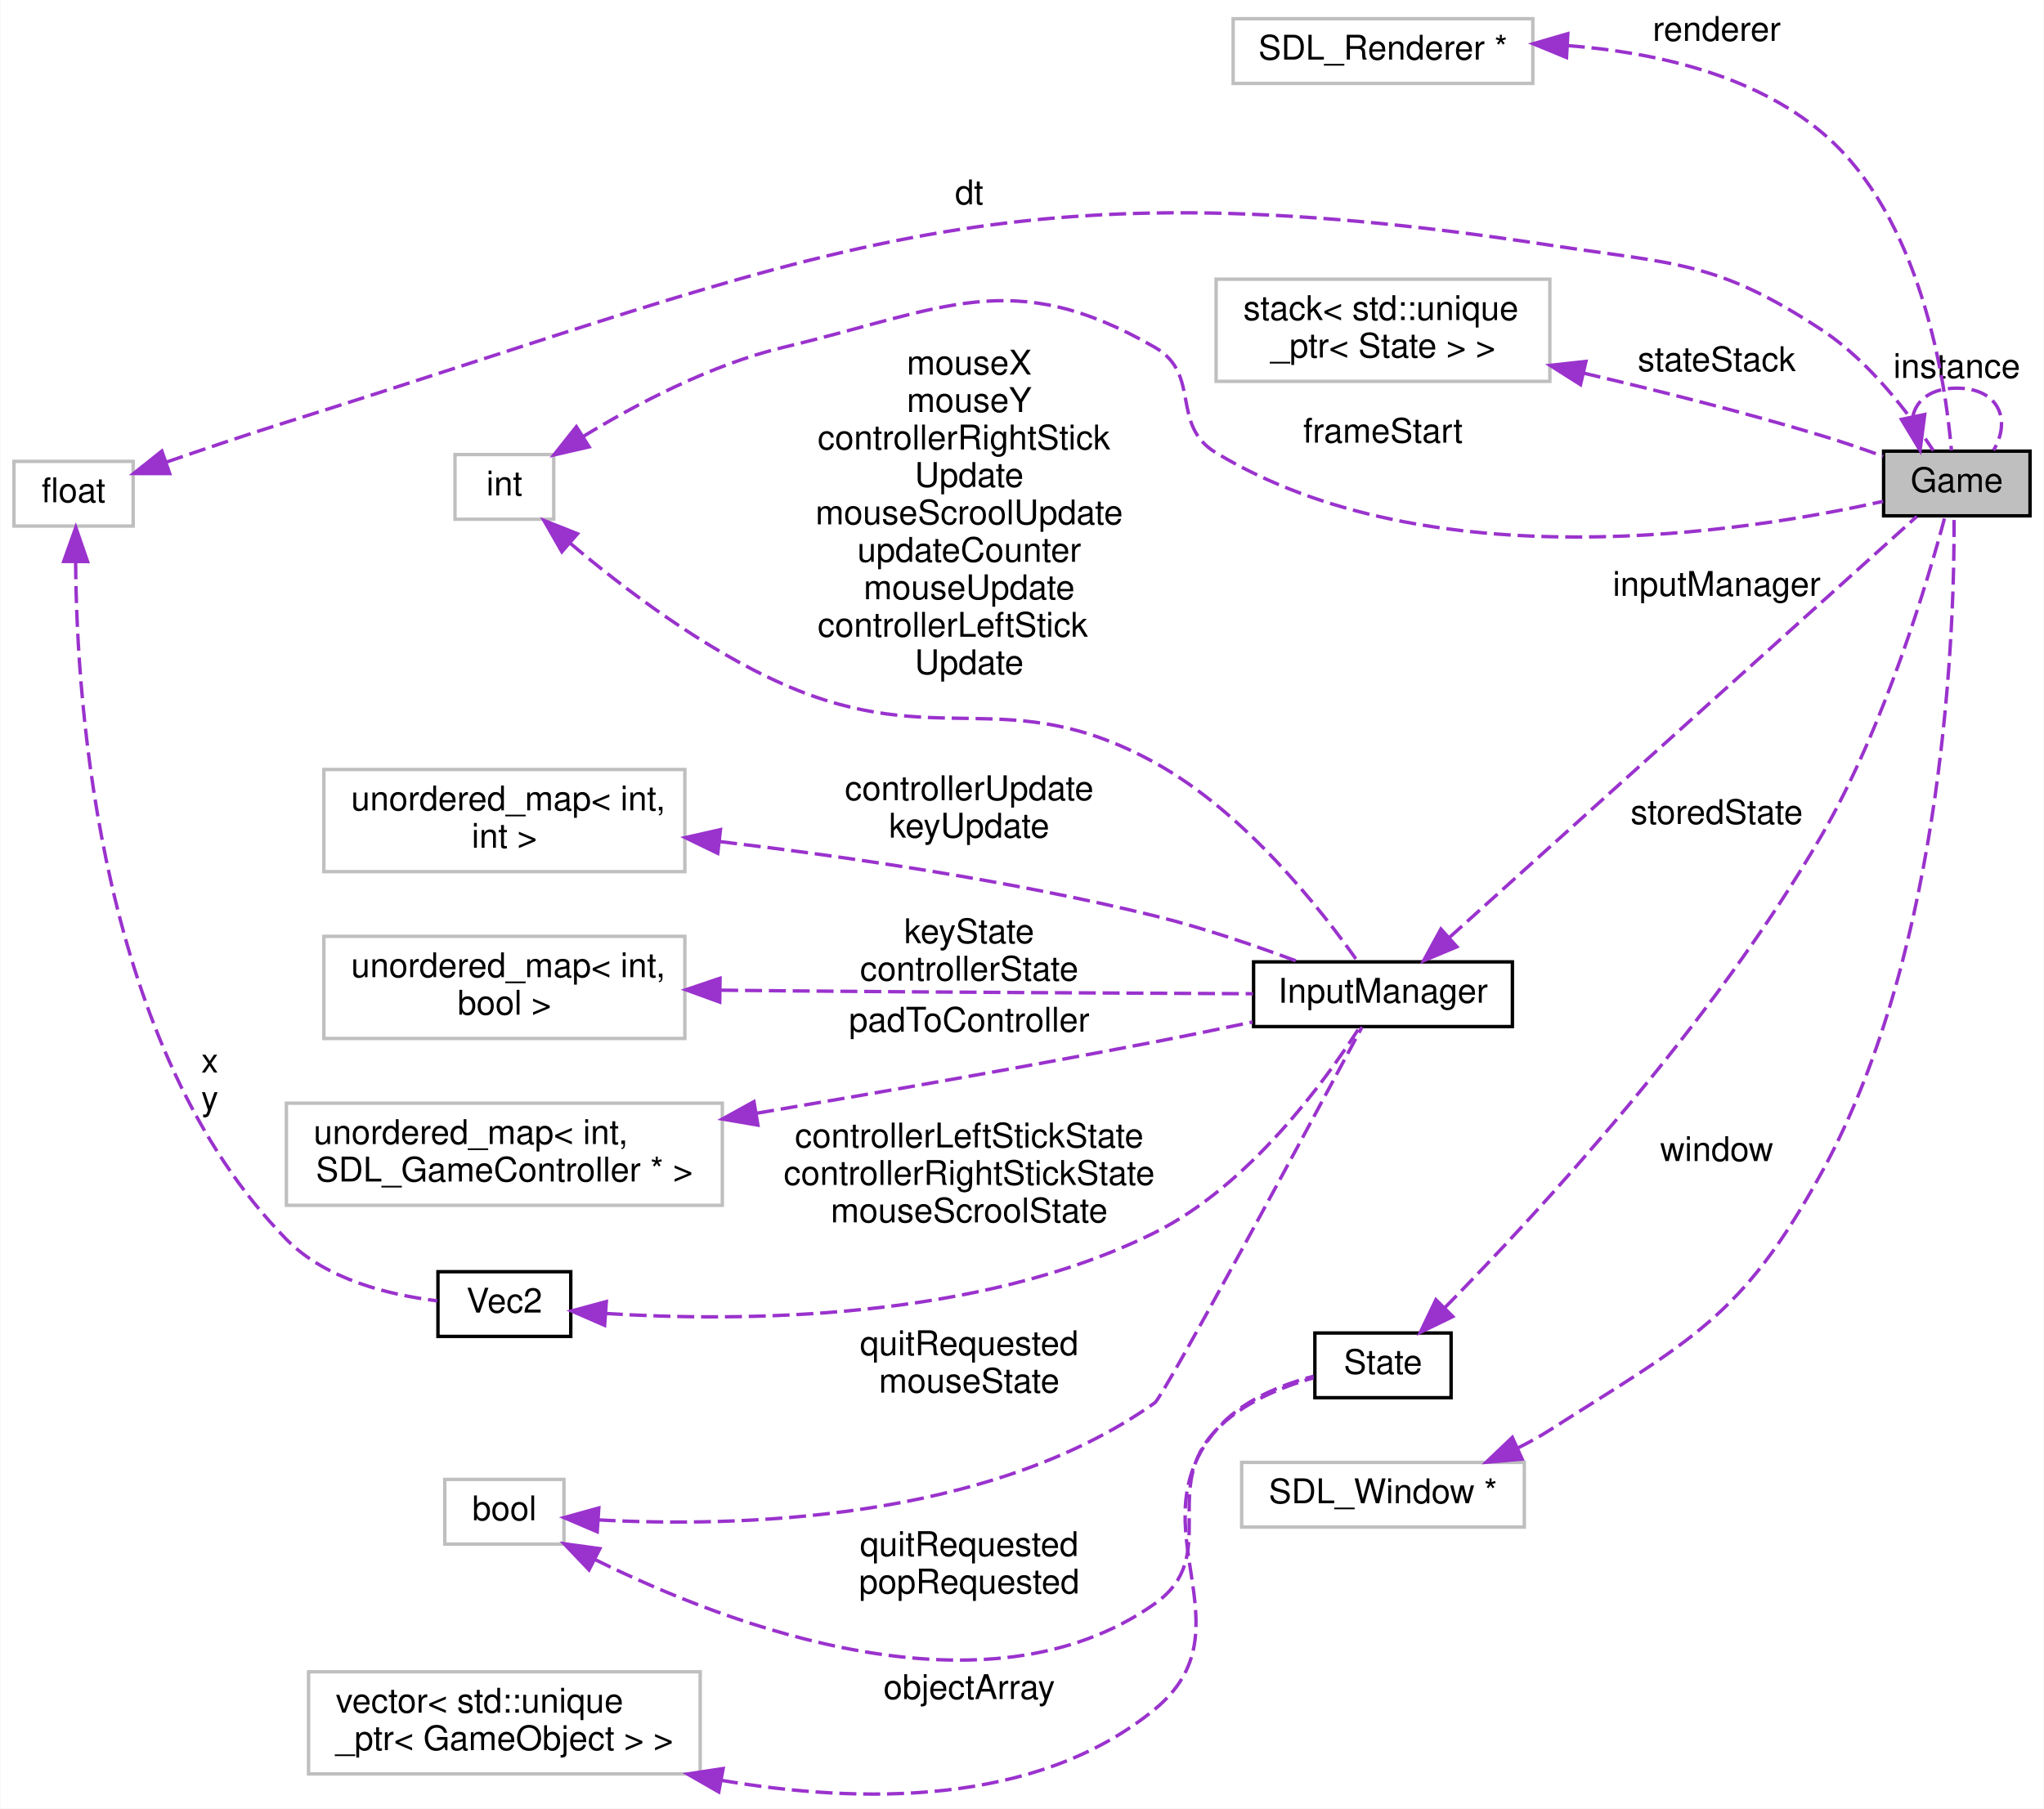
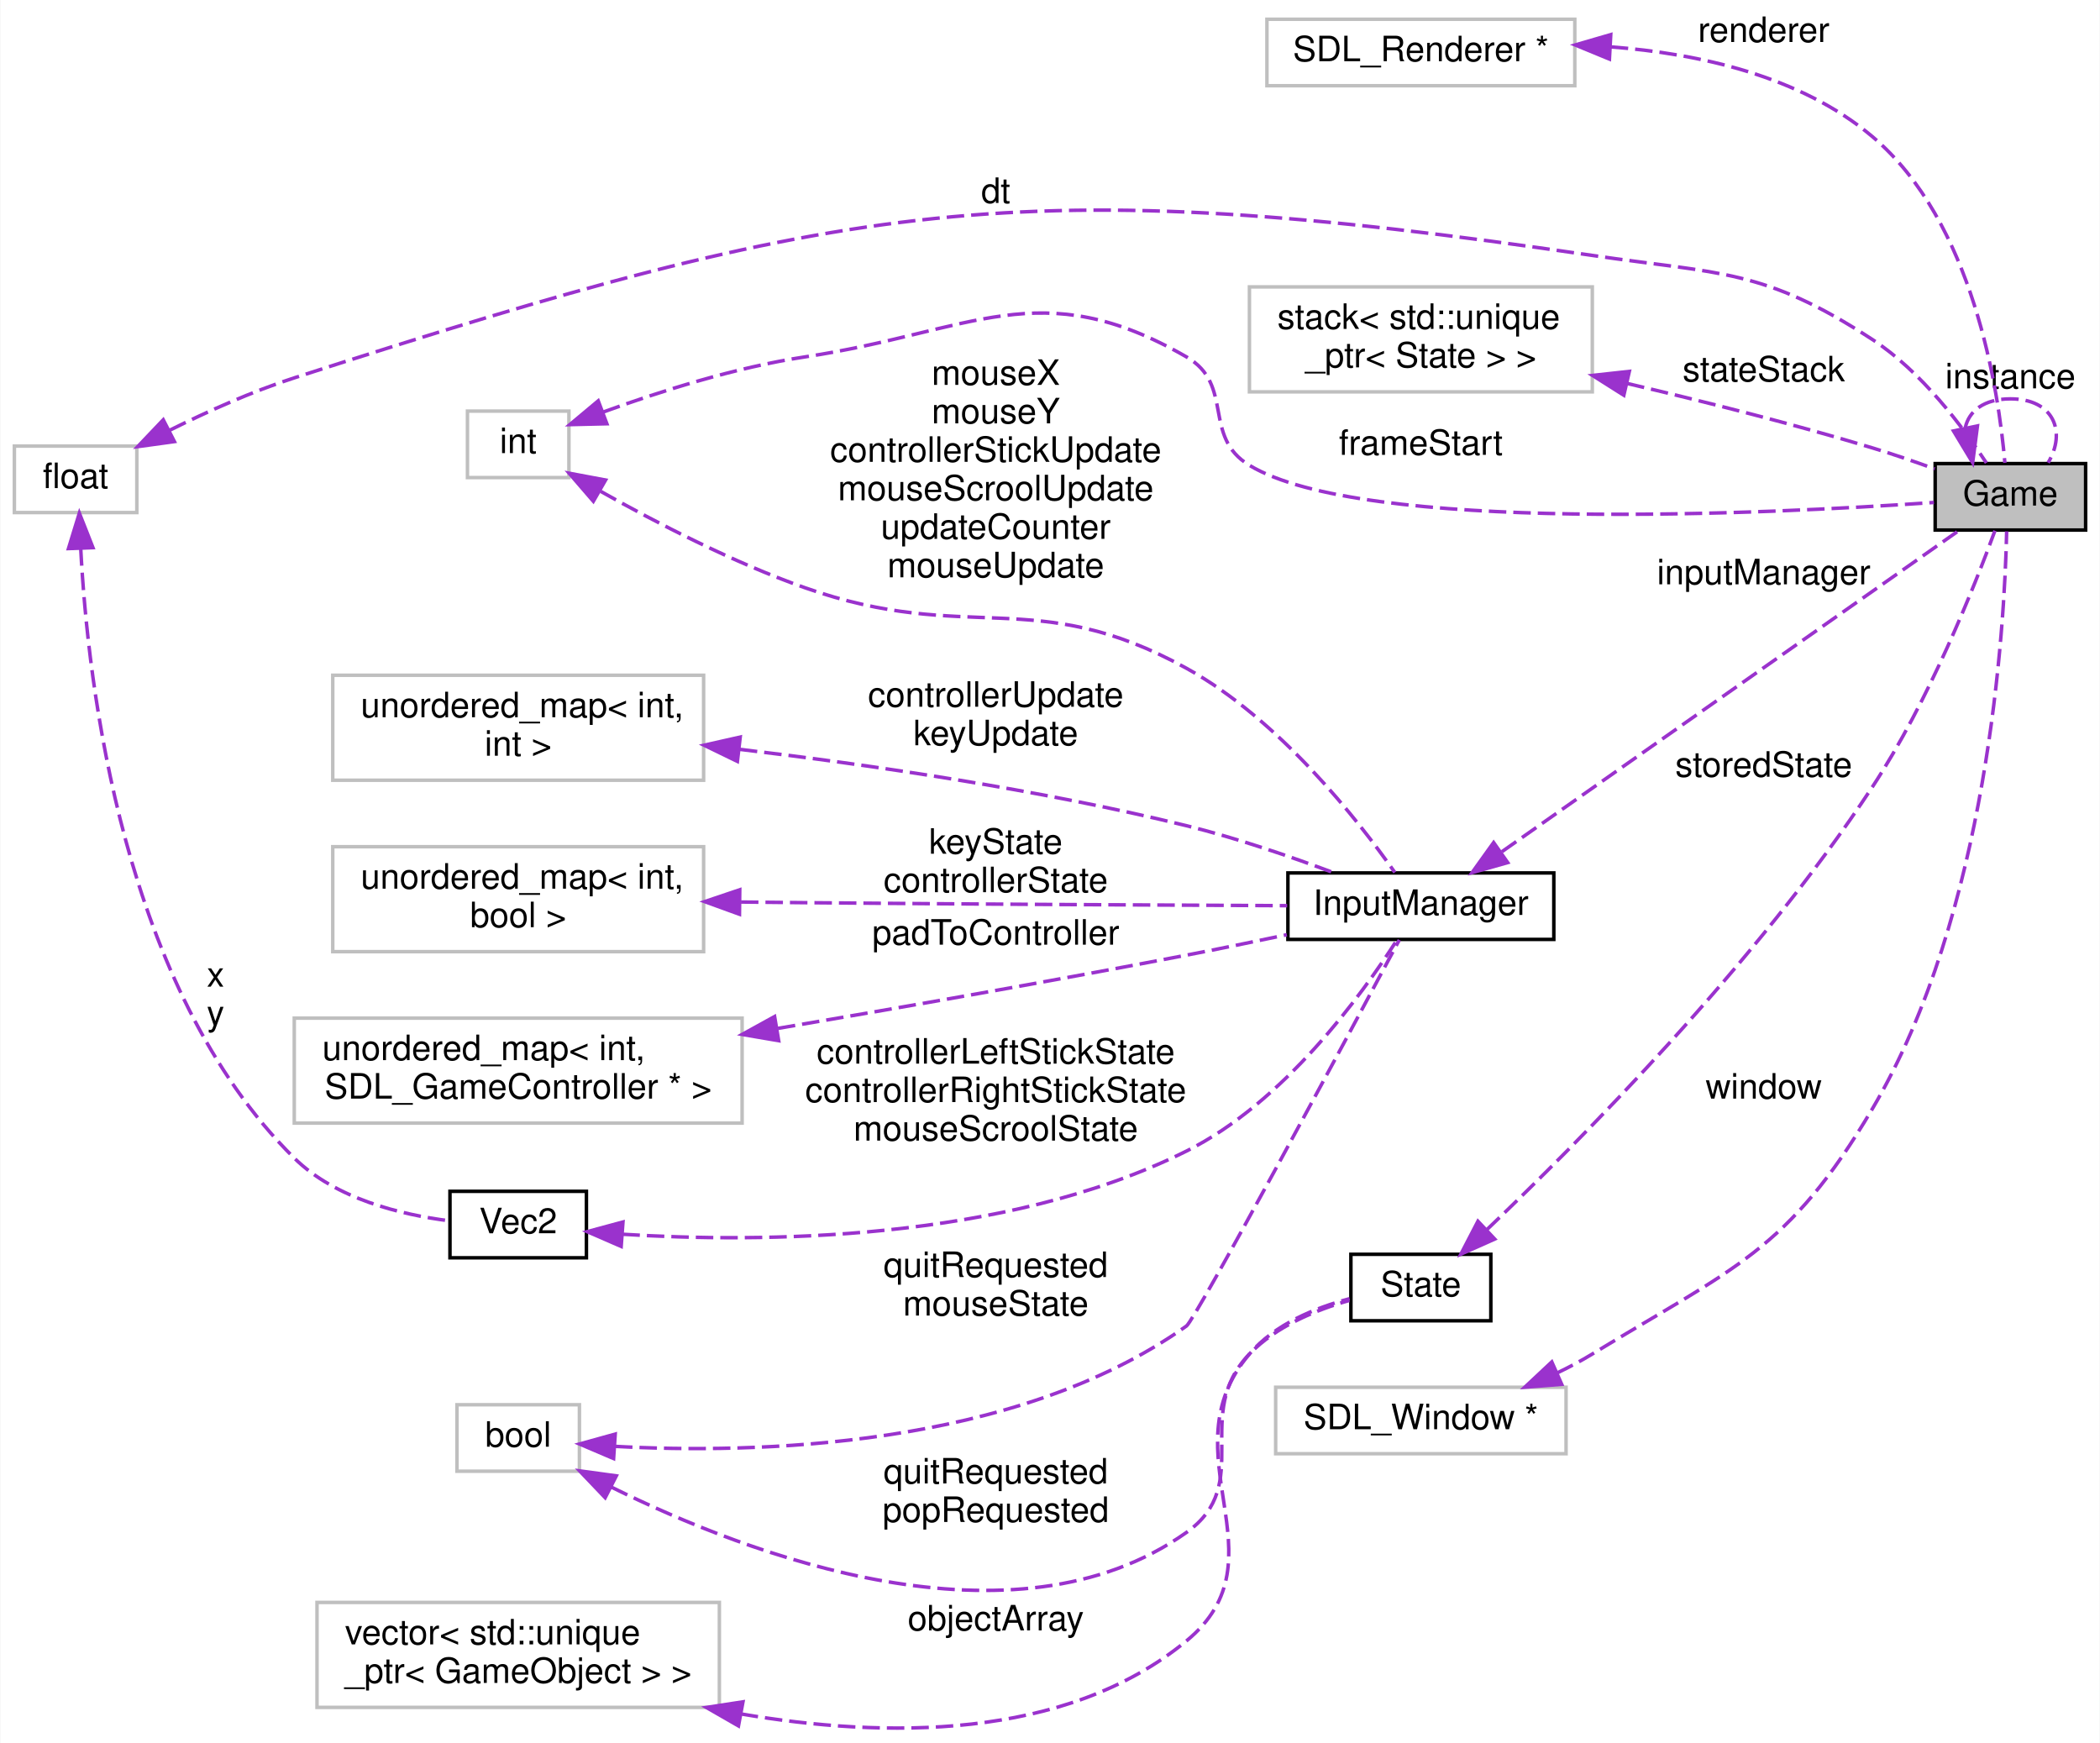
- <svg xmlns="http://www.w3.org/2000/svg" xmlns:xlink="http://www.w3.org/1999/xlink" width="600pt" height="531pt" viewBox="0.00 0.00 600.00 531.18">
-   <g id="graph0" class="graph" transform="scale(1 1) rotate(0) translate(4 527.176)">
-     <polygon fill="white" stroke="none" points="-4,4 -4,-527.176 596,-527.176 596,4 -4,4" />
+ <svg xmlns="http://www.w3.org/2000/svg" xmlns:xlink="http://www.w3.org/1999/xlink" width="600pt" height="498pt" viewBox="0.00 0.00 600.00 498.18">
+   <g id="graph0" class="graph" transform="scale(1 1) rotate(0) translate(4 494.176)">
+     <polygon fill="white" stroke="none" points="-4,4 -4,-494.176 596,-494.176 596,4 -4,4" />
    <g id="node1" class="node">
-       <polygon fill="#bfbfbf" stroke="black" points="549,-375.676 549,-394.676 592,-394.676 592,-375.676 549,-375.676" />
-       <text text-anchor="middle" x="570.5" y="-382.676" font-family="Helvetica,sans-Serif" font-size="10.00">Game</text>
+       <polygon fill="#bfbfbf" stroke="black" points="549,-342.676 549,-361.676 592,-361.676 592,-342.676 549,-342.676" />
+       <text text-anchor="middle" x="570.5" y="-349.676" font-family="Helvetica,sans-Serif" font-size="10.00">Game</text>
    </g>
    <g id="edge2" class="edge">
-       <path fill="none" stroke="#9a32cd" stroke-dasharray="5,2" d="M557.609,-404.942C558.622,-409.672 562.919,-413.176 570.5,-413.176 582.941,-413.176 586.538,-403.741 581.289,-394.933" />
-       <polygon fill="#9a32cd" stroke="#9a32cd" points="561.081,-405.439 559.711,-394.933 554.23,-404 561.081,-405.439" />
-       <text text-anchor="middle" x="570.5" y="-416.176" font-family="Helvetica,sans-Serif" font-size="10.00"> instance</text>
+       <path fill="none" stroke="#9a32cd" stroke-dasharray="5,2" d="M557.609,-371.942C558.622,-376.672 562.919,-380.176 570.5,-380.176 582.941,-380.176 586.538,-370.741 581.289,-361.933" />
+       <polygon fill="#9a32cd" stroke="#9a32cd" points="561.081,-372.439 559.711,-361.933 554.23,-371 561.081,-372.439" />
+       <text text-anchor="middle" x="570.5" y="-383.176" font-family="Helvetica,sans-Serif" font-size="10.00"> instance</text>
    </g>
    <g id="node2" class="node">
-       <polygon fill="white" stroke="#bfbfbf" points="358,-502.676 358,-521.676 446,-521.676 446,-502.676 358,-502.676" />
-       <text text-anchor="middle" x="402" y="-509.676" font-family="Helvetica,sans-Serif" font-size="10.00">SDL_Renderer *</text>
+       <polygon fill="white" stroke="#bfbfbf" points="358,-469.676 358,-488.676 446,-488.676 446,-469.676 358,-469.676" />
+       <text text-anchor="middle" x="402" y="-476.676" font-family="Helvetica,sans-Serif" font-size="10.00">SDL_Renderer *</text>
    </g>
    <g id="edge1" class="edge">
-       <path fill="none" stroke="#9a32cd" stroke-dasharray="5,2" d="M456.268,-513.774C481.472,-511.859 510.468,-505.442 531,-488.176 559.929,-463.848 567.139,-415.537 568.922,-394.895" />
-       <polygon fill="#9a32cd" stroke="#9a32cd" points="455.894,-510.289 446.099,-514.326 456.274,-517.279 455.894,-510.289" />
-       <text text-anchor="middle" x="500" y="-515.176" font-family="Helvetica,sans-Serif" font-size="10.00"> renderer</text>
+       <path fill="none" stroke="#9a32cd" stroke-dasharray="5,2" d="M456.268,-480.774C481.472,-478.859 510.468,-472.442 531,-455.176 559.929,-430.848 567.139,-382.537 568.922,-361.895" />
+       <polygon fill="#9a32cd" stroke="#9a32cd" points="455.894,-477.289 446.099,-481.326 456.274,-484.279 455.894,-477.289" />
+       <text text-anchor="middle" x="500" y="-482.176" font-family="Helvetica,sans-Serif" font-size="10.00"> renderer</text>
    </g>
    <g id="node3" class="node">
-       <polygon fill="white" stroke="#bfbfbf" points="0,-372.676 0,-391.676 35,-391.676 35,-372.676 0,-372.676" />
-       <text text-anchor="middle" x="17.5" y="-379.676" font-family="Helvetica,sans-Serif" font-size="10.00">float</text>
+       <polygon fill="white" stroke="#bfbfbf" points="0,-347.676 0,-366.676 35,-366.676 35,-347.676 0,-347.676" />
+       <text text-anchor="middle" x="17.5" y="-354.676" font-family="Helvetica,sans-Serif" font-size="10.00">float</text>
    </g>
    <g id="edge3" class="edge">
-       <path fill="none" stroke="#9a32cd" stroke-dasharray="5,2" d="M44.861,-391.494C55.706,-395.244 68.418,-399.535 80,-403.176 238.837,-453.108 286.405,-480.295 451,-455.176 487.825,-449.556 499.902,-450.683 531,-430.176 545.077,-420.893 556.918,-405.036 563.611,-394.837" />
-       <polygon fill="#9a32cd" stroke="#9a32cd" points="45.728,-388.089 35.133,-388.102 43.423,-394.699 45.728,-388.089" />
-       <text text-anchor="middle" x="280.5" y="-467.176" font-family="Helvetica,sans-Serif" font-size="10.00"> dt</text>
+       <path fill="none" stroke="#9a32cd" stroke-dasharray="5,2" d="M44.475,-371.247C55.217,-376.58 67.957,-382.295 80,-386.176 237.638,-436.975 287.135,-445.226 451,-421.176 487.728,-415.785 499.894,-417.434 531,-397.176 545.129,-387.974 556.956,-372.094 563.631,-361.869" />
+       <polygon fill="#9a32cd" stroke="#9a32cd" points="45.745,-367.965 35.249,-366.52 42.553,-374.195 45.745,-367.965" />
+       <text text-anchor="middle" x="280.5" y="-436.176" font-family="Helvetica,sans-Serif" font-size="10.00"> dt</text>
    </g>
    <g id="node7" class="node">
      <g id="a_node7">
        <a xlink:href="classVec2.html" target="_top" xlink:title="Classe que modela um vetor(no sentido físico) ">
          <polygon fill="white" stroke="black" points="124.5,-134.676 124.5,-153.676 163.5,-153.676 163.5,-134.676 124.5,-134.676" />
          <text text-anchor="middle" x="144" y="-141.676" font-family="Helvetica,sans-Serif" font-size="10.00">Vec2</text>
        </a>
      </g>
    </g>
    <g id="edge8" class="edge">
-       <path fill="none" stroke="#9a32cd" stroke-dasharray="5,2" d="M18.108,-362.05C18.407,-319.333 25.28,-218.954 80,-163.176 91.6,-151.351 110.271,-146.826 124.281,-145.125" />
-       <polygon fill="#9a32cd" stroke="#9a32cd" points="14.609,-362.284 18.16,-372.266 21.609,-362.249 14.609,-362.284" />
+       <path fill="none" stroke="#9a32cd" stroke-dasharray="5,2" d="M18.962,-337.485C20.96,-298.588 30.997,-211.494 80,-163.176 91.795,-151.545 110.44,-146.995 124.391,-145.235" />
+       <polygon fill="#9a32cd" stroke="#9a32cd" points="15.463,-337.383 18.575,-347.511 22.458,-337.653 15.463,-337.383" />
      <text text-anchor="middle" x="57.5" y="-212.176" font-family="Helvetica,sans-Serif" font-size="10.00"> x</text>
      <text text-anchor="middle" x="57.5" y="-201.176" font-family="Helvetica,sans-Serif" font-size="10.00">y</text>
    </g>
    <g id="node4" class="node">
-       <polygon fill="white" stroke="#bfbfbf" points="353,-415.176 353,-445.176 451,-445.176 451,-415.176 353,-415.176" />
-       <text text-anchor="start" x="361" y="-433.176" font-family="Helvetica,sans-Serif" font-size="10.00">stack&lt; std::unique</text>
-       <text text-anchor="middle" x="402" y="-422.176" font-family="Helvetica,sans-Serif" font-size="10.00">_ptr&lt; State &gt; &gt;</text>
+       <polygon fill="white" stroke="#bfbfbf" points="353,-382.176 353,-412.176 451,-412.176 451,-382.176 353,-382.176" />
+       <text text-anchor="start" x="361" y="-400.176" font-family="Helvetica,sans-Serif" font-size="10.00">stack&lt; std::unique</text>
+       <text text-anchor="middle" x="402" y="-389.176" font-family="Helvetica,sans-Serif" font-size="10.00">_ptr&lt; State &gt; &gt;</text>
    </g>
    <g id="edge4" class="edge">
-       <path fill="none" stroke="#9a32cd" stroke-dasharray="5,2" d="M460.95,-417.58C483.023,-412.407 508.317,-406.024 531,-399.176 536.856,-397.408 543.122,-395.248 548.862,-393.159" />
-       <polygon fill="#9a32cd" stroke="#9a32cd" points="460.009,-414.205 451.056,-419.869 461.587,-421.025 460.009,-414.205" />
-       <text text-anchor="middle" x="500" y="-418.176" font-family="Helvetica,sans-Serif" font-size="10.00"> stateStack</text>
+       <path fill="none" stroke="#9a32cd" stroke-dasharray="5,2" d="M460.95,-384.58C483.023,-379.407 508.317,-373.024 531,-366.176 536.856,-364.408 543.122,-362.248 548.862,-360.159" />
+       <polygon fill="#9a32cd" stroke="#9a32cd" points="460.009,-381.205 451.056,-386.869 461.587,-388.025 460.009,-381.205" />
+       <text text-anchor="middle" x="500" y="-385.176" font-family="Helvetica,sans-Serif" font-size="10.00"> stateStack</text>
    </g>
    <g id="node5" class="node">
-       <polygon fill="white" stroke="#bfbfbf" points="129.5,-374.676 129.5,-393.676 158.5,-393.676 158.5,-374.676 129.5,-374.676" />
-       <text text-anchor="middle" x="144" y="-381.676" font-family="Helvetica,sans-Serif" font-size="10.00">int</text>
+       <polygon fill="white" stroke="#bfbfbf" points="129.5,-357.676 129.5,-376.676 158.5,-376.676 158.5,-357.676 129.5,-357.676" />
+       <text text-anchor="middle" x="144" y="-364.676" font-family="Helvetica,sans-Serif" font-size="10.00">int</text>
    </g>
    <g id="edge5" class="edge">
-       <path fill="none" stroke="#9a32cd" stroke-dasharray="5,2" d="M167.018,-398.901C182.716,-408.479 204.726,-420.098 226,-425.176 273.121,-436.422 293.016,-449.346 335,-425.176 348.807,-417.227 339.361,-402.41 353,-394.176 415.64,-356.36 508.07,-370.811 548.864,-379.937" />
-       <polygon fill="#9a32cd" stroke="#9a32cd" points="168.883,-395.94 158.558,-393.563 165.148,-401.86 168.883,-395.94" />
-       <text text-anchor="middle" x="402" y="-397.176" font-family="Helvetica,sans-Serif" font-size="10.00"> frameStart</text>
+       <path fill="none" stroke="#9a32cd" stroke-dasharray="5,2" d="M168.314,-376.412C184.27,-382.222 206.064,-389.169 226,-392.176 273.903,-399.4 293.016,-416.346 335,-392.176 348.807,-384.227 339.361,-369.41 353,-361.176 385.447,-341.587 500.946,-347.26 548.653,-350.562" />
+       <polygon fill="#9a32cd" stroke="#9a32cd" points="169.343,-373.059 158.751,-372.811 166.876,-379.61 169.343,-373.059" />
+       <text text-anchor="middle" x="402" y="-364.176" font-family="Helvetica,sans-Serif" font-size="10.00"> frameStart</text>
    </g>
    <g id="node6" class="node">
      <g id="a_node6">
        <a xlink:href="classInputManager.html" target="_top" xlink:title="Classe que organiza entradas do usuário. ">
          <polygon fill="white" stroke="black" points="364,-225.676 364,-244.676 440,-244.676 440,-225.676 364,-225.676" />
          <text text-anchor="middle" x="402" y="-232.676" font-family="Helvetica,sans-Serif" font-size="10.00">InputManager</text>
        </a>
      </g>
    </g>
    <g id="edge9" class="edge">
-       <path fill="none" stroke="#9a32cd" stroke-dasharray="5,2" d="M163.418,-367.557C179.002,-354.383 202.493,-336.524 226,-326.176 271.315,-306.228 291.648,-327.092 335,-303.176 361.505,-288.553 384.005,-259.822 394.564,-244.817" />
-       <polygon fill="#9a32cd" stroke="#9a32cd" points="160.886,-365.121 155.624,-374.317 165.472,-370.409 160.886,-365.121" />
-       <text text-anchor="middle" x="280.5" y="-417.176" font-family="Helvetica,sans-Serif" font-size="10.00"> mouseX</text>
-       <text text-anchor="middle" x="280.5" y="-406.176" font-family="Helvetica,sans-Serif" font-size="10.00">mouseY</text>
-       <text text-anchor="start" x="236" y="-395.176" font-family="Helvetica,sans-Serif" font-size="10.00">controllerRightStick</text>
-       <text text-anchor="middle" x="280.5" y="-384.176" font-family="Helvetica,sans-Serif" font-size="10.00">Update</text>
-       <text text-anchor="middle" x="280.5" y="-373.176" font-family="Helvetica,sans-Serif" font-size="10.00">mouseScroolUpdate</text>
-       <text text-anchor="middle" x="280.5" y="-362.176" font-family="Helvetica,sans-Serif" font-size="10.00">updateCounter</text>
-       <text text-anchor="middle" x="280.5" y="-351.176" font-family="Helvetica,sans-Serif" font-size="10.00">mouseUpdate</text>
-       <text text-anchor="start" x="236" y="-340.176" font-family="Helvetica,sans-Serif" font-size="10.00">controllerLeftStick</text>
-       <text text-anchor="middle" x="280.5" y="-329.176" font-family="Helvetica,sans-Serif" font-size="10.00">Update</text>
+       <path fill="none" stroke="#9a32cd" stroke-dasharray="5,2" d="M167.583,-353.732C183.453,-344.793 205.438,-333.409 226,-326.176 272.705,-309.745 291.648,-327.092 335,-303.176 361.505,-288.553 384.005,-259.822 394.564,-244.817" />
+       <polygon fill="#9a32cd" stroke="#9a32cd" points="165.483,-350.902 158.56,-358.922 168.973,-356.97 165.483,-350.902" />
+       <text text-anchor="middle" x="280.5" y="-384.176" font-family="Helvetica,sans-Serif" font-size="10.00"> mouseX</text>
+       <text text-anchor="middle" x="280.5" y="-373.176" font-family="Helvetica,sans-Serif" font-size="10.00">mouseY</text>
+       <text text-anchor="middle" x="280.5" y="-362.176" font-family="Helvetica,sans-Serif" font-size="10.00">controllerStickUpdate</text>
+       <text text-anchor="middle" x="280.5" y="-351.176" font-family="Helvetica,sans-Serif" font-size="10.00">mouseScroolUpdate</text>
+       <text text-anchor="middle" x="280.5" y="-340.176" font-family="Helvetica,sans-Serif" font-size="10.00">updateCounter</text>
+       <text text-anchor="middle" x="280.5" y="-329.176" font-family="Helvetica,sans-Serif" font-size="10.00">mouseUpdate</text>
    </g>
    <g id="edge6" class="edge">
-       <path fill="none" stroke="#9a32cd" stroke-dasharray="5,2" d="M421.511,-251.852C456.417,-283.299 530.951,-350.447 558.752,-375.493" />
-       <polygon fill="#9a32cd" stroke="#9a32cd" points="423.697,-249.111 413.925,-245.018 419.011,-254.312 423.697,-249.111" />
-       <text text-anchor="middle" x="500" y="-352.176" font-family="Helvetica,sans-Serif" font-size="10.00"> inputManager</text>
+       <path fill="none" stroke="#9a32cd" stroke-dasharray="5,2" d="M425.172,-250.756C460.085,-275.289 526.86,-322.212 555.686,-342.469" />
+       <polygon fill="#9a32cd" stroke="#9a32cd" points="426.82,-247.636 416.625,-244.75 422.795,-253.364 426.82,-247.636" />
+       <text text-anchor="middle" x="500" y="-327.176" font-family="Helvetica,sans-Serif" font-size="10.00"> inputManager</text>
    </g>
    <g id="edge7" class="edge">
      <path fill="none" stroke="#9a32cd" stroke-dasharray="5,2" d="M173.781,-141.41C212.558,-138.964 282.739,-139.124 335,-165.176 362.804,-179.036 385.046,-209.708 395.131,-225.446" />
      <polygon fill="#9a32cd" stroke="#9a32cd" points="173.434,-137.926 163.718,-142.15 173.947,-144.908 173.434,-137.926" />
      <text text-anchor="middle" x="280.5" y="-190.176" font-family="Helvetica,sans-Serif" font-size="10.00"> controllerLeftStickState</text>
      <text text-anchor="middle" x="280.5" y="-179.176" font-family="Helvetica,sans-Serif" font-size="10.00">controllerRightStickState</text>
      <text text-anchor="middle" x="280.5" y="-168.176" font-family="Helvetica,sans-Serif" font-size="10.00">mouseScroolState</text>
    </g>
    <g id="node8" class="node">
      <polygon fill="white" stroke="#bfbfbf" points="126.5,-73.676 126.5,-92.676 161.5,-92.676 161.5,-73.676 126.5,-73.676" />
      <text text-anchor="middle" x="144" y="-80.676" font-family="Helvetica,sans-Serif" font-size="10.00">bool</text>
    </g>
    <g id="edge10" class="edge">
      <path fill="none" stroke="#9a32cd" stroke-dasharray="5,2" d="M171.666,-80.78C211.107,-78.642 285.636,-80.128 335,-115.176 337.557,-116.991 380.735,-197.334 395.836,-225.524" />
      <polygon fill="#9a32cd" stroke="#9a32cd" points="171.269,-77.299 161.523,-81.455 171.733,-84.284 171.269,-77.299" />
      <text text-anchor="middle" x="280.5" y="-129.176" font-family="Helvetica,sans-Serif" font-size="10.00"> quitRequested</text>
      <text text-anchor="middle" x="280.5" y="-118.176" font-family="Helvetica,sans-Serif" font-size="10.00">mouseState</text>
    </g>
    <g id="node12" class="node">
      <g id="a_node12">
        <a xlink:href="classState.html" target="_top" xlink:title="Classe virtual que modela um estado do jogo. ">
          <polygon fill="white" stroke="black" points="382,-116.676 382,-135.676 422,-135.676 422,-116.676 382,-116.676" />
          <text text-anchor="middle" x="402" y="-123.676" font-family="Helvetica,sans-Serif" font-size="10.00">State</text>
        </a>
      </g>
    </g>
    <g id="edge16" class="edge">
      <path fill="none" stroke="#9a32cd" stroke-dasharray="5,2" d="M170.698,-69.102C209.911,-49.741 285.354,-21.051 335,-56.176 354.622,-70.059 336.326,-89.862 353,-107.176 360.585,-115.052 371.842,-119.736 381.548,-122.482" />
      <polygon fill="#9a32cd" stroke="#9a32cd" points="168.858,-66.111 161.546,-73.779 172.044,-72.345 168.858,-66.111" />
      <text text-anchor="middle" x="280.5" y="-70.176" font-family="Helvetica,sans-Serif" font-size="10.00"> quitRequested</text>
      <text text-anchor="middle" x="280.5" y="-59.176" font-family="Helvetica,sans-Serif" font-size="10.00">popRequested</text>
    </g>
    <g id="node9" class="node">
      <polygon fill="white" stroke="#bfbfbf" points="91,-271.176 91,-301.176 197,-301.176 197,-271.176 91,-271.176" />
      <text text-anchor="start" x="99" y="-289.176" font-family="Helvetica,sans-Serif" font-size="10.00">unordered_map&lt; int,</text>
      <text text-anchor="middle" x="144" y="-278.176" font-family="Helvetica,sans-Serif" font-size="10.00"> int &gt;</text>
    </g>
    <g id="edge11" class="edge">
      <path fill="none" stroke="#9a32cd" stroke-dasharray="5,2" d="M207.357,-279.996C244.719,-275.55 292.972,-268.497 335,-258.176 349.259,-254.674 364.783,-249.344 377.191,-244.697" />
      <polygon fill="#9a32cd" stroke="#9a32cd" points="206.653,-276.554 197.122,-281.181 207.459,-283.508 206.653,-276.554" />
      <text text-anchor="middle" x="280.5" y="-292.176" font-family="Helvetica,sans-Serif" font-size="10.00"> controllerUpdate</text>
      <text text-anchor="middle" x="280.5" y="-281.176" font-family="Helvetica,sans-Serif" font-size="10.00">keyUpdate</text>
    </g>
    <g id="node10" class="node">
      <polygon fill="white" stroke="#bfbfbf" points="91,-222.176 91,-252.176 197,-252.176 197,-222.176 91,-222.176" />
      <text text-anchor="start" x="99" y="-240.176" font-family="Helvetica,sans-Serif" font-size="10.00">unordered_map&lt; int,</text>
      <text text-anchor="middle" x="144" y="-229.176" font-family="Helvetica,sans-Serif" font-size="10.00"> bool &gt;</text>
    </g>
    <g id="edge12" class="edge">
      <path fill="none" stroke="#9a32cd" stroke-dasharray="5,2" d="M207.669,-236.361C213.863,-236.293 220.054,-236.23 226,-236.176 273.547,-235.746 328.361,-235.468 363.789,-235.317" />
      <polygon fill="#9a32cd" stroke="#9a32cd" points="207.246,-232.865 197.286,-236.479 207.326,-239.865 207.246,-232.865" />
      <text text-anchor="middle" x="280.5" y="-250.176" font-family="Helvetica,sans-Serif" font-size="10.00"> keyState</text>
      <text text-anchor="middle" x="280.5" y="-239.176" font-family="Helvetica,sans-Serif" font-size="10.00">controllerState</text>
    </g>
    <g id="node11" class="node">
      <polygon fill="white" stroke="#bfbfbf" points="80,-173.176 80,-203.176 208,-203.176 208,-173.176 80,-173.176" />
      <text text-anchor="start" x="88" y="-191.176" font-family="Helvetica,sans-Serif" font-size="10.00">unordered_map&lt; int,</text>
      <text text-anchor="middle" x="144" y="-180.176" font-family="Helvetica,sans-Serif" font-size="10.00"> SDL_GameController * &gt;</text>
    </g>
    <g id="edge13" class="edge">
      <path fill="none" stroke="#9a32cd" stroke-dasharray="5,2" d="M218.238,-200.245C253.578,-206.234 296.552,-213.762 335,-221.176 344.316,-222.972 354.344,-225.034 363.701,-227.012" />
      <polygon fill="#9a32cd" stroke="#9a32cd" points="218.451,-196.731 208.008,-198.517 217.286,-203.633 218.451,-196.731" />
      <text text-anchor="middle" x="280.5" y="-224.176" font-family="Helvetica,sans-Serif" font-size="10.00"> padToController</text>
    </g>
    <g id="edge14" class="edge">
-       <path fill="none" stroke="#9a32cd" stroke-dasharray="5,2" d="M420.112,-143.063C446.866,-170.254 498.861,-226.358 531,-282.176 549.48,-314.271 562.061,-356.873 567.071,-375.625" />
-       <polygon fill="#9a32cd" stroke="#9a32cd" points="422.504,-140.505 412.97,-135.885 417.541,-145.442 422.504,-140.505" />
-       <text text-anchor="middle" x="500" y="-285.176" font-family="Helvetica,sans-Serif" font-size="10.00"> storedState</text>
+       <path fill="none" stroke="#9a32cd" stroke-dasharray="5,2" d="M420.873,-142.73C447.444,-168.036 497.793,-218.734 531,-269.176 547.246,-293.853 560.208,-326.486 566.083,-342.488" />
+       <polygon fill="#9a32cd" stroke="#9a32cd" points="423.113,-140.032 413.435,-135.72 418.312,-145.126 423.113,-140.032" />
+       <text text-anchor="middle" x="500" y="-272.176" font-family="Helvetica,sans-Serif" font-size="10.00"> storedState</text>
    </g>
    <g id="node13" class="node">
      <polygon fill="white" stroke="#bfbfbf" points="86.5,-6.176 86.5,-36.176 201.5,-36.176 201.5,-6.176 86.5,-6.176" />
      <text text-anchor="start" x="94.5" y="-24.176" font-family="Helvetica,sans-Serif" font-size="10.00">vector&lt; std::unique</text>
      <text text-anchor="middle" x="144" y="-13.176" font-family="Helvetica,sans-Serif" font-size="10.00">_ptr&lt; GameObject &gt; &gt;</text>
    </g>
    <g id="edge15" class="edge">
      <path fill="none" stroke="#9a32cd" stroke-dasharray="5,2" d="M207.603,-4.32C248.326,2.653 300.148,3.465 335,-25.176 363.827,-48.865 328.821,-78.758 353,-107.176 360.202,-115.64 371.689,-120.362 381.62,-122.982" />
      <polygon fill="#9a32cd" stroke="#9a32cd" points="206.959,-0.88 197.772,-6.158 208.245,-7.761 206.959,-0.88" />
      <text text-anchor="middle" x="280.5" y="-28.176" font-family="Helvetica,sans-Serif" font-size="10.00"> objectArray</text>
    </g>
    <g id="node14" class="node">
      <polygon fill="white" stroke="#bfbfbf" points="360.5,-78.676 360.5,-97.676 443.5,-97.676 443.5,-78.676 360.5,-78.676" />
      <text text-anchor="middle" x="402" y="-85.676" font-family="Helvetica,sans-Serif" font-size="10.00">SDL_Window *</text>
    </g>
    <g id="edge17" class="edge">
-       <path fill="none" stroke="#9a32cd" stroke-dasharray="5,2" d="M441.601,-101.909C444.861,-103.529 448.04,-105.285 451,-107.176 492.333,-133.572 507.502,-140.13 531,-183.176 567.436,-249.921 569.893,-345.438 569.69,-375.642" />
-       <polygon fill="#9a32cd" stroke="#9a32cd" points="442.86,-98.637 432.306,-97.709 439.978,-105.016 442.86,-98.637" />
-       <text text-anchor="middle" x="500" y="-186.176" font-family="Helvetica,sans-Serif" font-size="10.00"> window</text>
+       <path fill="none" stroke="#9a32cd" stroke-dasharray="5,2" d="M440.953,-101.767C444.428,-103.435 447.83,-105.241 451,-107.176 491.33,-131.784 506.943,-136.515 531,-177.176 564.107,-233.132 568.817,-314.363 569.431,-342.304" />
+       <polygon fill="#9a32cd" stroke="#9a32cd" points="442.254,-98.515 431.692,-97.678 439.426,-104.919 442.254,-98.515" />
+       <text text-anchor="middle" x="500" y="-180.176" font-family="Helvetica,sans-Serif" font-size="10.00"> window</text>
    </g>
  </g>
</svg>
